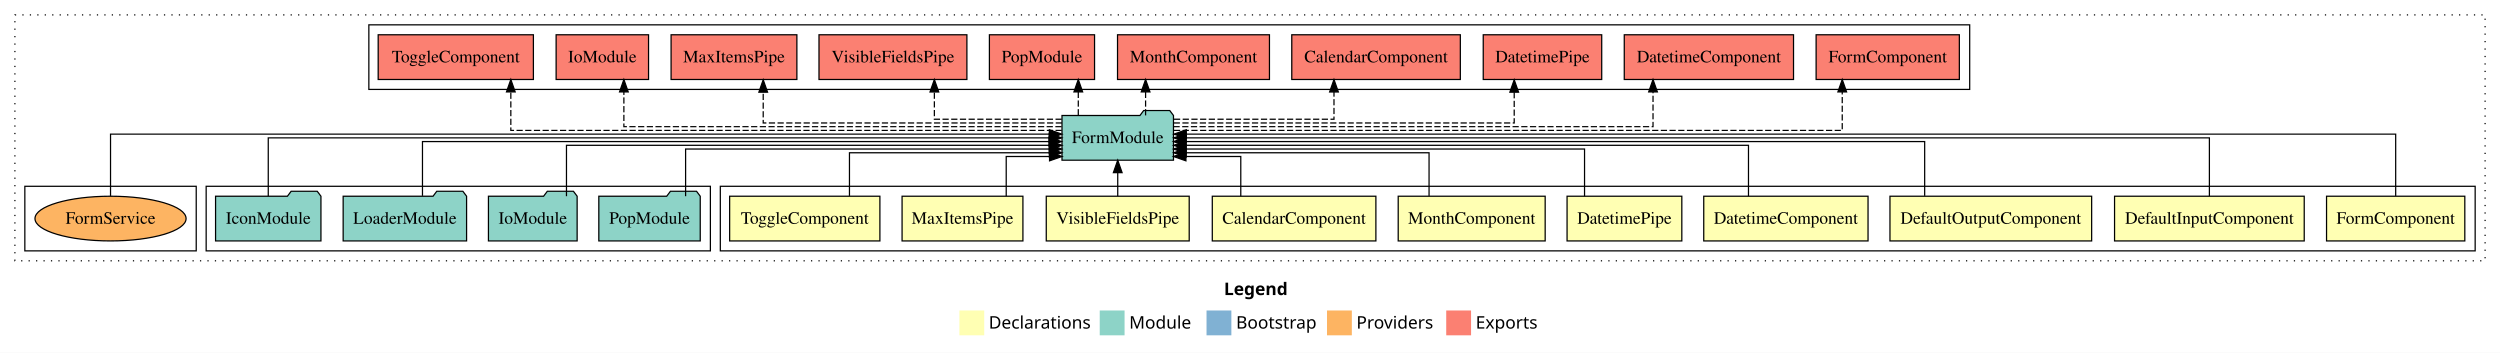
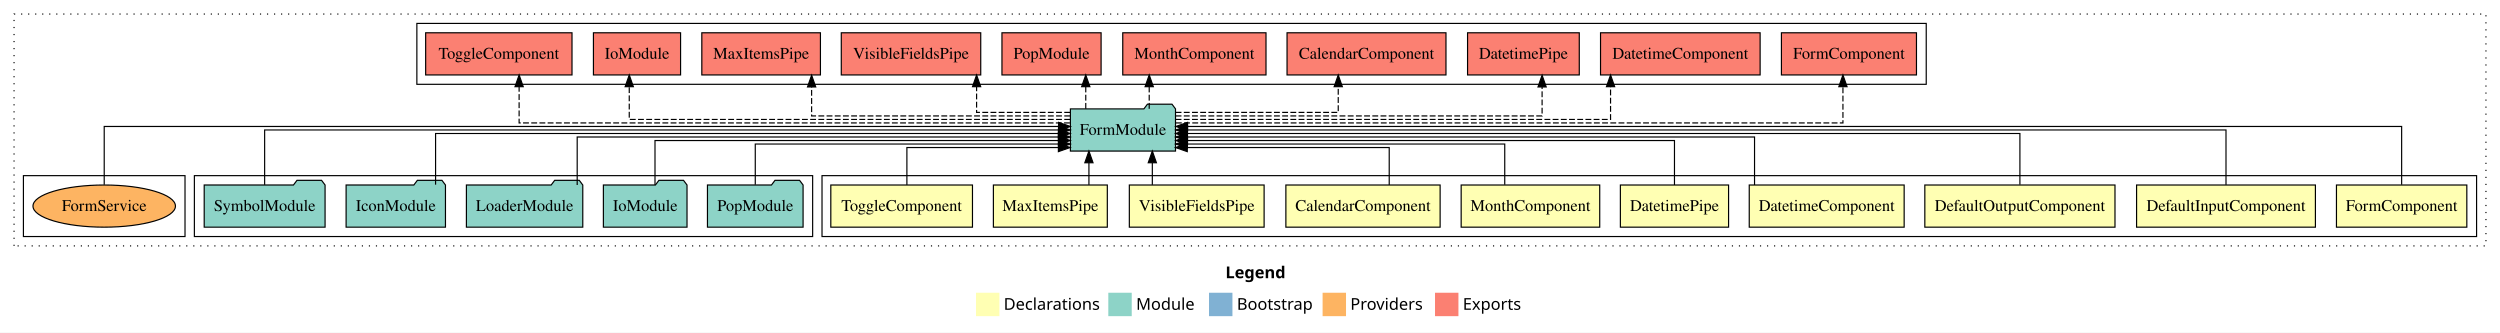
- <svg xmlns="http://www.w3.org/2000/svg" width="2013pt" height="284pt" viewBox="0.00 0.00 2013.00 284.00">
+ <svg xmlns="http://www.w3.org/2000/svg" width="2135pt" height="284pt" viewBox="0.00 0.00 2135.00 284.00">
  <g id="graph0" class="graph" transform="scale(1 1) rotate(0) translate(4 280)">
-     <polygon fill="#ffffff" stroke="transparent" points="-4,4 -4,-280 2009,-280 2009,4 -4,4" />
-     <text text-anchor="start" x="981.509" y="-42.4" font-family="sans-serif" font-weight="bold" font-size="14.00" fill="#000000">Legend</text>
-     <polygon fill="#ffffb3" stroke="transparent" points="768.5,-10 768.5,-30 788.5,-30 788.5,-10 768.5,-10" />
-     <text text-anchor="start" x="792.129" y="-15.4" font-family="sans-serif" font-size="14.00" fill="#000000">  Declarations</text>
-     <polygon fill="#8dd3c7" stroke="transparent" points="881.5,-10 881.5,-30 901.5,-30 901.5,-10 881.5,-10" />
-     <text text-anchor="start" x="905.225" y="-15.4" font-family="sans-serif" font-size="14.00" fill="#000000">  Module</text>
-     <polygon fill="#80b1d3" stroke="transparent" points="967.5,-10 967.5,-30 987.5,-30 987.5,-10 967.5,-10" />
-     <text text-anchor="start" x="991.281" y="-15.4" font-family="sans-serif" font-size="14.00" fill="#000000">  Bootstrap</text>
-     <polygon fill="#fdb462" stroke="transparent" points="1064.5,-10 1064.5,-30 1084.5,-30 1084.5,-10 1064.5,-10" />
-     <text text-anchor="start" x="1088.173" y="-15.4" font-family="sans-serif" font-size="14.00" fill="#000000">  Providers</text>
-     <polygon fill="#fb8072" stroke="transparent" points="1160.5,-10 1160.5,-30 1180.5,-30 1180.5,-10 1160.5,-10" />
-     <text text-anchor="start" x="1184.226" y="-15.4" font-family="sans-serif" font-size="14.00" fill="#000000">  Exports</text>
+     <polygon fill="#ffffff" stroke="transparent" points="-4,4 -4,-280 2131,-280 2131,4 -4,4" />
+     <text text-anchor="start" x="1042.509" y="-42.4" font-family="sans-serif" font-weight="bold" font-size="14.00" fill="#000000">Legend</text>
+     <polygon fill="#ffffb3" stroke="transparent" points="829.5,-10 829.5,-30 849.5,-30 849.5,-10 829.5,-10" />
+     <text text-anchor="start" x="853.129" y="-15.4" font-family="sans-serif" font-size="14.00" fill="#000000">  Declarations</text>
+     <polygon fill="#8dd3c7" stroke="transparent" points="942.5,-10 942.5,-30 962.5,-30 962.5,-10 942.5,-10" />
+     <text text-anchor="start" x="966.225" y="-15.4" font-family="sans-serif" font-size="14.00" fill="#000000">  Module</text>
+     <polygon fill="#80b1d3" stroke="transparent" points="1028.5,-10 1028.5,-30 1048.5,-30 1048.5,-10 1028.5,-10" />
+     <text text-anchor="start" x="1052.281" y="-15.4" font-family="sans-serif" font-size="14.00" fill="#000000">  Bootstrap</text>
+     <polygon fill="#fdb462" stroke="transparent" points="1125.5,-10 1125.5,-30 1145.5,-30 1145.5,-10 1125.5,-10" />
+     <text text-anchor="start" x="1149.173" y="-15.4" font-family="sans-serif" font-size="14.00" fill="#000000">  Providers</text>
+     <polygon fill="#fb8072" stroke="transparent" points="1221.5,-10 1221.5,-30 1241.5,-30 1241.5,-10 1221.5,-10" />
+     <text text-anchor="start" x="1245.226" y="-15.4" font-family="sans-serif" font-size="14.00" fill="#000000">  Exports</text>
    <g id="clust1" class="cluster">
-       <polygon fill="none" stroke="#000000" stroke-dasharray="1,5" points="8,-70 8,-268 1997,-268 1997,-70 8,-70" />
+       <polygon fill="none" stroke="#000000" stroke-dasharray="1,5" points="8,-70 8,-268 2119,-268 2119,-70 8,-70" />
    </g>
    <g id="clust2" class="cluster">
-       <polygon fill="none" stroke="#000000" points="576,-78 576,-130 1989,-130 1989,-78 576,-78" />
+       <polygon fill="none" stroke="#000000" points="698,-78 698,-130 2111,-130 2111,-78 698,-78" />
    </g>
    <g id="clust13" class="cluster">
-       <polygon fill="none" stroke="#000000" points="162,-78 162,-130 568,-130 568,-78 162,-78" />
+       <polygon fill="none" stroke="#000000" points="162,-78 162,-130 690,-130 690,-78 162,-78" />
    </g>
    <g id="clust14" class="cluster">
-       <polygon fill="none" stroke="#000000" points="293,-208 293,-260 1582,-260 1582,-208 293,-208" />
+       <polygon fill="none" stroke="#000000" points="352,-208 352,-260 1641,-260 1641,-208 352,-208" />
    </g>
    <g id="clust16" class="cluster">
      <polygon fill="none" stroke="#000000" points="16,-78 16,-130 154,-130 154,-78 16,-78" />
    </g>
    <g id="node1" class="node">
-       <polygon fill="#ffffb3" stroke="#000000" points="1980.667,-122 1869.333,-122 1869.333,-86 1980.667,-86 1980.667,-122" />
-       <text text-anchor="middle" x="1925" y="-99.8" font-family="Times,serif" font-size="14.00" fill="#000000">FormComponent</text>
+       <polygon fill="#ffffb3" stroke="#000000" points="2102.667,-122 1991.333,-122 1991.333,-86 2102.667,-86 2102.667,-122" />
+       <text text-anchor="middle" x="2047" y="-99.8" font-family="Times,serif" font-size="14.00" fill="#000000">FormComponent</text>
    </g>
    <g id="node11" class="node">
-       <polygon fill="#8dd3c7" stroke="#000000" points="940.884,-187 937.884,-191 916.884,-191 913.884,-187 851.116,-187 851.116,-151 940.884,-151 940.884,-187" />
-       <text text-anchor="middle" x="896" y="-164.8" font-family="Times,serif" font-size="14.00" fill="#000000">FormModule</text>
+       <polygon fill="#8dd3c7" stroke="#000000" points="999.884,-187 996.884,-191 975.884,-191 972.884,-187 910.116,-187 910.116,-151 999.884,-151 999.884,-187" />
+       <text text-anchor="middle" x="955" y="-164.8" font-family="Times,serif" font-size="14.00" fill="#000000">FormModule</text>
    </g>
    <g id="edge1" class="edge">
-       <path fill="none" stroke="#000000" d="M1925,-122.223C1925,-142.365 1925,-172 1925,-172 1925,-172 951.209,-172 951.209,-172" />
-       <polygon fill="#000000" stroke="#000000" points="951.209,-168.5 941.209,-172 951.209,-175.5 951.209,-168.5" />
+       <path fill="none" stroke="#000000" d="M2047,-122.223C2047,-142.365 2047,-172 2047,-172 2047,-172 1010.187,-172 1010.187,-172" />
+       <polygon fill="#000000" stroke="#000000" points="1010.187,-168.5 1000.187,-172 1010.187,-175.5 1010.187,-168.5" />
    </g>
    <g id="node2" class="node">
-       <polygon fill="#ffffb3" stroke="#000000" points="1851.361,-122 1698.639,-122 1698.639,-86 1851.361,-86 1851.361,-122" />
-       <text text-anchor="middle" x="1775" y="-99.8" font-family="Times,serif" font-size="14.00" fill="#000000">DefaultInputComponent</text>
+       <polygon fill="#ffffb3" stroke="#000000" points="1973.361,-122 1820.639,-122 1820.639,-86 1973.361,-86 1973.361,-122" />
+       <text text-anchor="middle" x="1897" y="-99.8" font-family="Times,serif" font-size="14.00" fill="#000000">DefaultInputComponent</text>
    </g>
    <g id="edge2" class="edge">
-       <path fill="none" stroke="#000000" d="M1775,-122.106C1775,-141.339 1775,-169 1775,-169 1775,-169 951.103,-169 951.103,-169" />
-       <polygon fill="#000000" stroke="#000000" points="951.103,-165.5 941.103,-169 951.103,-172.5 951.103,-165.5" />
+       <path fill="none" stroke="#000000" d="M1897,-122.106C1897,-141.339 1897,-169 1897,-169 1897,-169 1010.117,-169 1010.117,-169" />
+       <polygon fill="#000000" stroke="#000000" points="1010.117,-165.5 1000.117,-169 1010.117,-172.5 1010.117,-165.5" />
    </g>
    <g id="node3" class="node">
-       <polygon fill="#ffffb3" stroke="#000000" points="1680.198,-122 1517.802,-122 1517.802,-86 1680.198,-86 1680.198,-122" />
-       <text text-anchor="middle" x="1599" y="-99.8" font-family="Times,serif" font-size="14.00" fill="#000000">DefaultOutputComponent</text>
+       <polygon fill="#ffffb3" stroke="#000000" points="1802.198,-122 1639.802,-122 1639.802,-86 1802.198,-86 1802.198,-122" />
+       <text text-anchor="middle" x="1721" y="-99.8" font-family="Times,serif" font-size="14.00" fill="#000000">DefaultOutputComponent</text>
    </g>
    <g id="edge3" class="edge">
-       <path fill="none" stroke="#000000" d="M1545.742,-122.267C1545.742,-140.555 1545.742,-166 1545.742,-166 1545.742,-166 950.916,-166 950.916,-166" />
-       <polygon fill="#000000" stroke="#000000" points="950.916,-162.5 940.916,-166 950.916,-169.5 950.916,-162.5" />
+       <path fill="none" stroke="#000000" d="M1721,-122.267C1721,-140.555 1721,-166 1721,-166 1721,-166 1010.057,-166 1010.057,-166" />
+       <polygon fill="#000000" stroke="#000000" points="1010.057,-162.5 1000.057,-166 1010.057,-169.5 1010.057,-162.5" />
    </g>
    <g id="node4" class="node">
-       <polygon fill="#ffffb3" stroke="#000000" points="1500.146,-122 1367.854,-122 1367.854,-86 1500.146,-86 1500.146,-122" />
-       <text text-anchor="middle" x="1434" y="-99.8" font-family="Times,serif" font-size="14.00" fill="#000000">DatetimeComponent</text>
+       <polygon fill="#ffffb3" stroke="#000000" points="1622.146,-122 1489.854,-122 1489.854,-86 1622.146,-86 1622.146,-122" />
+       <text text-anchor="middle" x="1556" y="-99.8" font-family="Times,serif" font-size="14.00" fill="#000000">DatetimeComponent</text>
    </g>
    <g id="edge4" class="edge">
-       <path fill="none" stroke="#000000" d="M1403.875,-122.022C1403.875,-139.373 1403.875,-163 1403.875,-163 1403.875,-163 951.071,-163 951.071,-163" />
-       <polygon fill="#000000" stroke="#000000" points="951.071,-159.5 941.071,-163 951.071,-166.5 951.071,-159.5" />
+       <path fill="none" stroke="#000000" d="M1494.375,-122.022C1494.375,-139.373 1494.375,-163 1494.375,-163 1494.375,-163 1010.059,-163 1010.059,-163" />
+       <polygon fill="#000000" stroke="#000000" points="1010.059,-159.5 1000.059,-163 1010.059,-166.5 1010.059,-159.5" />
    </g>
    <g id="node5" class="node">
-       <polygon fill="#ffffb3" stroke="#000000" points="1350.201,-122 1257.799,-122 1257.799,-86 1350.201,-86 1350.201,-122" />
-       <text text-anchor="middle" x="1304" y="-99.8" font-family="Times,serif" font-size="14.00" fill="#000000">DatetimePipe</text>
+       <polygon fill="#ffffb3" stroke="#000000" points="1472.201,-122 1379.799,-122 1379.799,-86 1472.201,-86 1472.201,-122" />
+       <text text-anchor="middle" x="1426" y="-99.8" font-family="Times,serif" font-size="14.00" fill="#000000">DatetimePipe</text>
    </g>
    <g id="edge5" class="edge">
-       <path fill="none" stroke="#000000" d="M1271.875,-122.027C1271.875,-138.398 1271.875,-160 1271.875,-160 1271.875,-160 950.966,-160 950.966,-160" />
-       <polygon fill="#000000" stroke="#000000" points="950.966,-156.5 940.966,-160 950.966,-163.5 950.966,-156.5" />
+       <path fill="none" stroke="#000000" d="M1426,-122.027C1426,-138.398 1426,-160 1426,-160 1426,-160 1010.162,-160 1010.162,-160" />
+       <polygon fill="#000000" stroke="#000000" points="1010.162,-156.5 1000.162,-160 1010.161,-163.5 1010.162,-156.5" />
    </g>
    <g id="node6" class="node">
-       <polygon fill="#ffffb3" stroke="#000000" points="1240.168,-122 1121.832,-122 1121.832,-86 1240.168,-86 1240.168,-122" />
-       <text text-anchor="middle" x="1181" y="-99.8" font-family="Times,serif" font-size="14.00" fill="#000000">MonthComponent</text>
+       <polygon fill="#ffffb3" stroke="#000000" points="1362.168,-122 1243.832,-122 1243.832,-86 1362.168,-86 1362.168,-122" />
+       <text text-anchor="middle" x="1303" y="-99.8" font-family="Times,serif" font-size="14.00" fill="#000000">MonthComponent</text>
    </g>
    <g id="edge6" class="edge">
-       <path fill="none" stroke="#000000" d="M1146.674,-122.24C1146.674,-137.571 1146.674,-157 1146.674,-157 1146.674,-157 951.105,-157 951.105,-157" />
-       <polygon fill="#000000" stroke="#000000" points="951.105,-153.5 941.105,-157 951.105,-160.5 951.105,-153.5" />
+       <path fill="none" stroke="#000000" d="M1281.05,-122.24C1281.05,-137.571 1281.05,-157 1281.05,-157 1281.05,-157 1009.994,-157 1009.994,-157" />
+       <polygon fill="#000000" stroke="#000000" points="1009.994,-153.5 999.994,-157 1009.994,-160.5 1009.994,-153.5" />
    </g>
    <g id="node7" class="node">
-       <polygon fill="#ffffb3" stroke="#000000" points="1103.864,-122 972.136,-122 972.136,-86 1103.864,-86 1103.864,-122" />
-       <text text-anchor="middle" x="1038" y="-99.8" font-family="Times,serif" font-size="14.00" fill="#000000">CalendarComponent</text>
+       <polygon fill="#ffffb3" stroke="#000000" points="1225.864,-122 1094.136,-122 1094.136,-86 1225.864,-86 1225.864,-122" />
+       <text text-anchor="middle" x="1160" y="-99.8" font-family="Times,serif" font-size="14.00" fill="#000000">CalendarComponent</text>
    </g>
    <g id="edge7" class="edge">
-       <path fill="none" stroke="#000000" d="M995.076,-122.051C995.076,-136.373 995.076,-154 995.076,-154 995.076,-154 950.9,-154 950.9,-154" />
-       <polygon fill="#000000" stroke="#000000" points="950.9,-150.5 940.9,-154 950.9,-157.5 950.9,-150.5" />
+       <path fill="none" stroke="#000000" d="M1182.394,-122.051C1182.394,-136.373 1182.394,-154 1182.394,-154 1182.394,-154 1009.926,-154 1009.926,-154" />
+       <polygon fill="#000000" stroke="#000000" points="1009.926,-150.5 999.926,-154 1009.926,-157.5 1009.926,-150.5" />
    </g>
    <g id="node8" class="node">
-       <polygon fill="#ffffb3" stroke="#000000" points="953.549,-122 838.451,-122 838.451,-86 953.549,-86 953.549,-122" />
-       <text text-anchor="middle" x="896" y="-99.8" font-family="Times,serif" font-size="14.00" fill="#000000">VisibleFieldsPipe</text>
+       <polygon fill="#ffffb3" stroke="#000000" points="1075.549,-122 960.451,-122 960.451,-86 1075.549,-86 1075.549,-122" />
+       <text text-anchor="middle" x="1018" y="-99.8" font-family="Times,serif" font-size="14.00" fill="#000000">VisibleFieldsPipe</text>
    </g>
    <g id="edge8" class="edge">
-       <path fill="none" stroke="#000000" d="M896,-122.106C896,-122.106 896,-140.991 896,-140.991" />
-       <polygon fill="#000000" stroke="#000000" points="892.5,-140.991 896,-150.991 899.5,-140.991 892.5,-140.991" />
+       <path fill="none" stroke="#000000" d="M980.084,-122.106C980.084,-122.106 980.084,-140.991 980.084,-140.991" />
+       <polygon fill="#000000" stroke="#000000" points="976.584,-140.991 980.084,-150.991 983.584,-140.991 976.584,-140.991" />
    </g>
    <g id="node9" class="node">
-       <polygon fill="#ffffb3" stroke="#000000" points="819.649,-122 722.351,-122 722.351,-86 819.649,-86 819.649,-122" />
-       <text text-anchor="middle" x="771" y="-99.8" font-family="Times,serif" font-size="14.00" fill="#000000">MaxItemsPipe</text>
+       <polygon fill="#ffffb3" stroke="#000000" points="941.649,-122 844.351,-122 844.351,-86 941.649,-86 941.649,-122" />
+       <text text-anchor="middle" x="893" y="-99.8" font-family="Times,serif" font-size="14.00" fill="#000000">MaxItemsPipe</text>
    </g>
    <g id="edge9" class="edge">
-       <path fill="none" stroke="#000000" d="M806.204,-122.051C806.204,-136.373 806.204,-154 806.204,-154 806.204,-154 841.102,-154 841.102,-154" />
-       <polygon fill="#000000" stroke="#000000" points="841.102,-157.5 851.102,-154 841.102,-150.5 841.102,-157.5" />
+       <path fill="none" stroke="#000000" d="M925.941,-122.106C925.941,-122.106 925.941,-140.991 925.941,-140.991" />
+       <polygon fill="#000000" stroke="#000000" points="922.441,-140.991 925.941,-150.991 929.441,-140.991 922.441,-140.991" />
    </g>
    <g id="node10" class="node">
-       <polygon fill="#ffffb3" stroke="#000000" points="704.49,-122 583.51,-122 583.51,-86 704.49,-86 704.49,-122" />
-       <text text-anchor="middle" x="644" y="-99.8" font-family="Times,serif" font-size="14.00" fill="#000000">ToggleComponent</text>
+       <polygon fill="#ffffb3" stroke="#000000" points="826.49,-122 705.51,-122 705.51,-86 826.49,-86 826.49,-122" />
+       <text text-anchor="middle" x="766" y="-99.8" font-family="Times,serif" font-size="14.00" fill="#000000">ToggleComponent</text>
    </g>
    <g id="edge10" class="edge">
-       <path fill="none" stroke="#000000" d="M679.986,-122.24C679.986,-137.571 679.986,-157 679.986,-157 679.986,-157 840.979,-157 840.979,-157" />
-       <polygon fill="#000000" stroke="#000000" points="840.979,-160.5 850.979,-157 840.979,-153.5 840.979,-160.5" />
+       <path fill="none" stroke="#000000" d="M770.486,-122.051C770.486,-136.373 770.486,-154 770.486,-154 770.486,-154 899.863,-154 899.863,-154" />
+       <polygon fill="#000000" stroke="#000000" points="899.863,-157.5 909.863,-154 899.863,-150.5 899.863,-157.5" />
+     </g>
+     <g id="node17" class="node">
+       <polygon fill="#fb8072" stroke="#000000" points="1632.666,-252 1517.334,-252 1517.334,-216 1632.666,-216 1632.666,-252" />
+       <text text-anchor="middle" x="1575" y="-229.8" font-family="Times,serif" font-size="14.00" fill="#000000">FormComponent </text>
+     </g>
+     <g id="edge16" class="edge">
+       <path fill="none" stroke="#000000" stroke-dasharray="5,2" d="M1000.213,-175C1142.209,-175 1569.87,-175 1569.87,-175 1569.87,-175 1569.87,-205.977 1569.87,-205.977" />
+       <polygon fill="#000000" stroke="#000000" points="1566.37,-205.977 1569.87,-215.977 1573.37,-205.977 1566.37,-205.977" />
+     </g>
+     <g id="node18" class="node">
+       <polygon fill="#fb8072" stroke="#000000" points="1499.145,-252 1362.855,-252 1362.855,-216 1499.145,-216 1499.145,-252" />
+       <text text-anchor="middle" x="1431" y="-229.8" font-family="Times,serif" font-size="14.00" fill="#000000">DatetimeComponent </text>
+     </g>
+     <g id="edge17" class="edge">
+       <path fill="none" stroke="#000000" stroke-dasharray="5,2" d="M999.959,-178C1107.635,-178 1371.414,-178 1371.414,-178 1371.414,-178 1371.414,-205.973 1371.414,-205.973" />
+       <polygon fill="#000000" stroke="#000000" points="1367.914,-205.973 1371.414,-215.973 1374.914,-205.973 1367.914,-205.973" />
+     </g>
+     <g id="node19" class="node">
+       <polygon fill="#fb8072" stroke="#000000" points="1344.701,-252 1249.299,-252 1249.299,-216 1344.701,-216 1344.701,-252" />
+       <text text-anchor="middle" x="1297" y="-229.8" font-family="Times,serif" font-size="14.00" fill="#000000">DatetimePipe </text>
+     </g>
+     <g id="edge18" class="edge">
+       <path fill="none" stroke="#000000" stroke-dasharray="5,2" d="M999.972,-181C1096.11,-181 1312.95,-181 1312.95,-181 1312.95,-181 1312.95,-205.76 1312.95,-205.76" />
+       <polygon fill="#000000" stroke="#000000" points="1309.45,-205.76 1312.95,-215.76 1316.45,-205.76 1309.45,-205.76" />
+     </g>
+     <g id="node20" class="node">
+       <polygon fill="#fb8072" stroke="#000000" points="1230.864,-252 1095.136,-252 1095.136,-216 1230.864,-216 1230.864,-252" />
+       <text text-anchor="middle" x="1163" y="-229.8" font-family="Times,serif" font-size="14.00" fill="#000000">CalendarComponent </text>
+     </g>
+     <g id="edge19" class="edge">
+       <path fill="none" stroke="#000000" stroke-dasharray="5,2" d="M999.976,-184C1054.407,-184 1138.856,-184 1138.856,-184 1138.856,-184 1138.856,-205.949 1138.856,-205.949" />
+       <polygon fill="#000000" stroke="#000000" points="1135.356,-205.949 1138.856,-215.949 1142.356,-205.949 1135.356,-205.949" />
+     </g>
+     <g id="node21" class="node">
+       <polygon fill="#fb8072" stroke="#000000" points="1077.168,-252 954.832,-252 954.832,-216 1077.168,-216 1077.168,-252" />
+       <text text-anchor="middle" x="1016" y="-229.8" font-family="Times,serif" font-size="14.00" fill="#000000">MonthComponent </text>
+     </g>
+     <g id="edge20" class="edge">
+       <path fill="none" stroke="#000000" stroke-dasharray="5,2" d="M977.429,-187.106C977.429,-187.106 977.429,-205.991 977.429,-205.991" />
+       <polygon fill="#000000" stroke="#000000" points="973.929,-205.991 977.429,-215.991 980.929,-205.991 973.929,-205.991" />
+     </g>
+     <g id="node22" class="node">
+       <polygon fill="#fb8072" stroke="#000000" points="936.333,-252 851.667,-252 851.667,-216 936.333,-216 936.333,-252" />
+       <text text-anchor="middle" x="894" y="-229.8" font-family="Times,serif" font-size="14.00" fill="#000000">PopModule </text>
+     </g>
+     <g id="edge21" class="edge">
+       <path fill="none" stroke="#000000" stroke-dasharray="5,2" d="M923.237,-187.106C923.237,-187.106 923.237,-205.991 923.237,-205.991" />
+       <polygon fill="#000000" stroke="#000000" points="919.737,-205.991 923.237,-215.991 926.737,-205.991 919.737,-205.991" />
+     </g>
+     <g id="node23" class="node">
+       <polygon fill="#fb8072" stroke="#000000" points="833.548,-252 714.452,-252 714.452,-216 833.548,-216 833.548,-252" />
+       <text text-anchor="middle" x="774" y="-229.8" font-family="Times,serif" font-size="14.00" fill="#000000">VisibleFieldsPipe </text>
+     </g>
+     <g id="edge22" class="edge">
+       <path fill="none" stroke="#000000" stroke-dasharray="5,2" d="M909.876,-184C874.074,-184 830.01,-184 830.01,-184 830.01,-184 830.01,-205.949 830.01,-205.949" />
+       <polygon fill="#000000" stroke="#000000" points="826.51,-205.949 830.01,-215.949 833.51,-205.949 826.51,-205.949" />
+     </g>
+     <g id="node24" class="node">
+       <polygon fill="#fb8072" stroke="#000000" points="696.648,-252 595.352,-252 595.352,-216 696.648,-216 696.648,-252" />
+       <text text-anchor="middle" x="646" y="-229.8" font-family="Times,serif" font-size="14.00" fill="#000000">MaxItemsPipe </text>
+     </g>
+     <g id="edge23" class="edge">
+       <path fill="none" stroke="#000000" stroke-dasharray="5,2" d="M909.897,-181C834.04,-181 689.12,-181 689.12,-181 689.12,-181 689.12,-205.76 689.12,-205.76" />
+       <polygon fill="#000000" stroke="#000000" points="685.62,-205.76 689.12,-215.76 692.62,-205.76 685.62,-205.76" />
+     </g>
+     <g id="node25" class="node">
+       <polygon fill="#fb8072" stroke="#000000" points="577.211,-252 502.789,-252 502.789,-216 577.211,-216 577.211,-252" />
+       <text text-anchor="middle" x="540" y="-229.8" font-family="Times,serif" font-size="14.00" fill="#000000">IoModule </text>
+     </g>
+     <g id="edge24" class="edge">
+       <path fill="none" stroke="#000000" stroke-dasharray="5,2" d="M909.879,-178C801.113,-178 533.382,-178 533.382,-178 533.382,-178 533.382,-205.973 533.382,-205.973" />
+       <polygon fill="#000000" stroke="#000000" points="529.882,-205.973 533.382,-215.973 536.882,-205.973 529.882,-205.973" />
+     </g>
+     <g id="node26" class="node">
+       <polygon fill="#fb8072" stroke="#000000" points="484.491,-252 359.509,-252 359.509,-216 484.491,-216 484.491,-252" />
+       <text text-anchor="middle" x="422" y="-229.8" font-family="Times,serif" font-size="14.00" fill="#000000">ToggleComponent </text>
+     </g>
+     <g id="edge25" class="edge">
+       <path fill="none" stroke="#000000" stroke-dasharray="5,2" d="M909.689,-175C783.855,-175 439.325,-175 439.325,-175 439.325,-175 439.325,-205.977 439.325,-205.977" />
+       <polygon fill="#000000" stroke="#000000" points="435.824,-205.977 439.325,-215.977 442.824,-205.977 435.824,-205.977" />
+     </g>
+     <g id="node12" class="node">
+       <polygon fill="#8dd3c7" stroke="#000000" points="681.833,-122 678.833,-126 657.833,-126 654.833,-122 600.167,-122 600.167,-86 681.833,-86 681.833,-122" />
+       <text text-anchor="middle" x="641" y="-99.8" font-family="Times,serif" font-size="14.00" fill="#000000">PopModule</text>
+     </g>
+     <g id="edge11" class="edge">
+       <path fill="none" stroke="#000000" d="M641,-122.24C641,-137.571 641,-157 641,-157 641,-157 900.011,-157 900.011,-157" />
+       <polygon fill="#000000" stroke="#000000" points="900.011,-160.5 910.011,-157 900.011,-153.5 900.011,-160.5" />
+     </g>
+     <g id="node13" class="node">
+       <polygon fill="#8dd3c7" stroke="#000000" points="582.711,-122 579.711,-126 558.711,-126 555.711,-122 511.289,-122 511.289,-86 582.711,-86 582.711,-122" />
+       <text text-anchor="middle" x="547" y="-99.8" font-family="Times,serif" font-size="14.00" fill="#000000">IoModule</text>
+     </g>
+     <g id="edge12" class="edge">
+       <path fill="none" stroke="#000000" d="M555.368,-122.027C555.368,-138.398 555.368,-160 555.368,-160 555.368,-160 899.934,-160 899.934,-160" />
+       <polygon fill="#000000" stroke="#000000" points="899.934,-163.5 909.934,-160 899.934,-156.5 899.934,-163.5" />
+     </g>
+     <g id="node14" class="node">
+       <polygon fill="#8dd3c7" stroke="#000000" points="493.692,-122 490.692,-126 469.692,-126 466.692,-122 394.308,-122 394.308,-86 493.692,-86 493.692,-122" />
+       <text text-anchor="middle" x="444" y="-99.8" font-family="Times,serif" font-size="14.00" fill="#000000">LoaderModule</text>
+     </g>
+     <g id="edge13" class="edge">
+       <path fill="none" stroke="#000000" d="M488.921,-122.022C488.921,-139.373 488.921,-163 488.921,-163 488.921,-163 899.887,-163 899.887,-163" />
+       <polygon fill="#000000" stroke="#000000" points="899.887,-166.5 909.887,-163 899.887,-159.5 899.887,-166.5" />
+     </g>
+     <g id="node15" class="node">
+       <polygon fill="#8dd3c7" stroke="#000000" points="376.426,-122 373.426,-126 352.426,-126 349.426,-122 291.574,-122 291.574,-86 376.426,-86 376.426,-122" />
+       <text text-anchor="middle" x="334" y="-99.8" font-family="Times,serif" font-size="14.00" fill="#000000">IconModule</text>
+     </g>
+     <g id="edge14" class="edge">
+       <path fill="none" stroke="#000000" d="M367.984,-122.267C367.984,-140.555 367.984,-166 367.984,-166 367.984,-166 899.913,-166 899.913,-166" />
+       <polygon fill="#000000" stroke="#000000" points="899.913,-169.5 909.913,-166 899.913,-162.5 899.913,-169.5" />
    </g>
    <g id="node16" class="node">
-       <polygon fill="#fb8072" stroke="#000000" points="1573.666,-252 1458.334,-252 1458.334,-216 1573.666,-216 1573.666,-252" />
-       <text text-anchor="middle" x="1516" y="-229.8" font-family="Times,serif" font-size="14.00" fill="#000000">FormComponent </text>
+       <polygon fill="#8dd3c7" stroke="#000000" points="273.614,-122 270.614,-126 249.614,-126 246.614,-122 170.386,-122 170.386,-86 273.614,-86 273.614,-122" />
+       <text text-anchor="middle" x="222" y="-99.8" font-family="Times,serif" font-size="14.00" fill="#000000">SymbolModule</text>
    </g>
    <g id="edge15" class="edge">
-       <path fill="none" stroke="#000000" stroke-dasharray="5,2" d="M941.291,-175C1078.356,-175 1479.37,-175 1479.37,-175 1479.37,-175 1479.37,-205.977 1479.37,-205.977" />
-       <polygon fill="#000000" stroke="#000000" points="1475.87,-205.977 1479.37,-215.977 1482.87,-205.977 1475.87,-205.977" />
-     </g>
-     <g id="node17" class="node">
-       <polygon fill="#fb8072" stroke="#000000" points="1440.145,-252 1303.855,-252 1303.855,-216 1440.145,-216 1440.145,-252" />
-       <text text-anchor="middle" x="1372" y="-229.8" font-family="Times,serif" font-size="14.00" fill="#000000">DatetimeComponent </text>
-     </g>
-     <g id="edge16" class="edge">
-       <path fill="none" stroke="#000000" stroke-dasharray="5,2" d="M940.906,-178C1051.3,-178 1327.014,-178 1327.014,-178 1327.014,-178 1327.014,-205.973 1327.014,-205.973" />
-       <polygon fill="#000000" stroke="#000000" points="1323.514,-205.973 1327.014,-215.973 1330.514,-205.973 1323.514,-205.973" />
-     </g>
-     <g id="node18" class="node">
-       <polygon fill="#fb8072" stroke="#000000" points="1285.701,-252 1190.299,-252 1190.299,-216 1285.701,-216 1285.701,-252" />
-       <text text-anchor="middle" x="1238" y="-229.8" font-family="Times,serif" font-size="14.00" fill="#000000">DatetimePipe </text>
-     </g>
-     <g id="edge17" class="edge">
-       <path fill="none" stroke="#000000" stroke-dasharray="5,2" d="M941.062,-181C1029.062,-181 1215.242,-181 1215.242,-181 1215.242,-181 1215.242,-205.76 1215.242,-205.76" />
-       <polygon fill="#000000" stroke="#000000" points="1211.742,-205.76 1215.242,-215.76 1218.742,-205.76 1211.742,-205.76" />
-     </g>
-     <g id="node19" class="node">
-       <polygon fill="#fb8072" stroke="#000000" points="1171.864,-252 1036.136,-252 1036.136,-216 1171.864,-216 1171.864,-252" />
-       <text text-anchor="middle" x="1104" y="-229.8" font-family="Times,serif" font-size="14.00" fill="#000000">CalendarComponent </text>
-     </g>
-     <g id="edge18" class="edge">
-       <path fill="none" stroke="#000000" stroke-dasharray="5,2" d="M941.295,-184C992.887,-184 1070.125,-184 1070.125,-184 1070.125,-184 1070.125,-205.949 1070.125,-205.949" />
-       <polygon fill="#000000" stroke="#000000" points="1066.625,-205.949 1070.125,-215.949 1073.625,-205.949 1066.625,-205.949" />
-     </g>
-     <g id="node20" class="node">
-       <polygon fill="#fb8072" stroke="#000000" points="1018.168,-252 895.832,-252 895.832,-216 1018.168,-216 1018.168,-252" />
-       <text text-anchor="middle" x="957" y="-229.8" font-family="Times,serif" font-size="14.00" fill="#000000">MonthComponent </text>
-     </g>
-     <g id="edge19" class="edge">
-       <path fill="none" stroke="#000000" stroke-dasharray="5,2" d="M918.429,-187.106C918.429,-187.106 918.429,-205.991 918.429,-205.991" />
-       <polygon fill="#000000" stroke="#000000" points="914.929,-205.991 918.429,-215.991 921.929,-205.991 914.929,-205.991" />
-     </g>
-     <g id="node21" class="node">
-       <polygon fill="#fb8072" stroke="#000000" points="877.333,-252 792.667,-252 792.667,-216 877.333,-216 877.333,-252" />
-       <text text-anchor="middle" x="835" y="-229.8" font-family="Times,serif" font-size="14.00" fill="#000000">PopModule </text>
-     </g>
-     <g id="edge20" class="edge">
-       <path fill="none" stroke="#000000" stroke-dasharray="5,2" d="M864.237,-187.106C864.237,-187.106 864.237,-205.991 864.237,-205.991" />
-       <polygon fill="#000000" stroke="#000000" points="860.737,-205.991 864.237,-215.991 867.737,-205.991 860.737,-205.991" />
-     </g>
-     <g id="node22" class="node">
-       <polygon fill="#fb8072" stroke="#000000" points="774.548,-252 655.452,-252 655.452,-216 774.548,-216 774.548,-252" />
-       <text text-anchor="middle" x="715" y="-229.8" font-family="Times,serif" font-size="14.00" fill="#000000">VisibleFieldsPipe </text>
-     </g>
-     <g id="edge21" class="edge">
-       <path fill="none" stroke="#000000" stroke-dasharray="5,2" d="M850.898,-184C807.477,-184 748.35,-184 748.35,-184 748.35,-184 748.35,-205.949 748.35,-205.949" />
-       <polygon fill="#000000" stroke="#000000" points="744.85,-205.949 748.35,-215.949 751.85,-205.949 744.85,-205.949" />
-     </g>
-     <g id="node23" class="node">
-       <polygon fill="#fb8072" stroke="#000000" points="637.648,-252 536.352,-252 536.352,-216 637.648,-216 637.648,-252" />
-       <text text-anchor="middle" x="587" y="-229.8" font-family="Times,serif" font-size="14.00" fill="#000000">MaxItemsPipe </text>
-     </g>
-     <g id="edge22" class="edge">
-       <path fill="none" stroke="#000000" stroke-dasharray="5,2" d="M851.083,-181C770.693,-181 610.539,-181 610.539,-181 610.539,-181 610.539,-205.76 610.539,-205.76" />
-       <polygon fill="#000000" stroke="#000000" points="607.039,-205.76 610.539,-215.76 614.039,-205.76 607.039,-205.76" />
-     </g>
-     <g id="node24" class="node">
-       <polygon fill="#fb8072" stroke="#000000" points="518.211,-252 443.789,-252 443.789,-216 518.211,-216 518.211,-252" />
-       <text text-anchor="middle" x="481" y="-229.8" font-family="Times,serif" font-size="14.00" fill="#000000">IoModule </text>
-     </g>
-     <g id="edge23" class="edge">
-       <path fill="none" stroke="#000000" stroke-dasharray="5,2" d="M850.771,-178C746.546,-178 498.344,-178 498.344,-178 498.344,-178 498.344,-205.973 498.344,-205.973" />
-       <polygon fill="#000000" stroke="#000000" points="494.845,-205.973 498.344,-215.973 501.845,-205.973 494.845,-205.973" />
-     </g>
-     <g id="node25" class="node">
-       <polygon fill="#fb8072" stroke="#000000" points="425.491,-252 300.509,-252 300.509,-216 425.491,-216 425.491,-252" />
-       <text text-anchor="middle" x="363" y="-229.8" font-family="Times,serif" font-size="14.00" fill="#000000">ToggleComponent </text>
-     </g>
-     <g id="edge24" class="edge">
-       <path fill="none" stroke="#000000" stroke-dasharray="5,2" d="M850.902,-175C729.925,-175 407.32,-175 407.32,-175 407.32,-175 407.32,-205.977 407.32,-205.977" />
-       <polygon fill="#000000" stroke="#000000" points="403.82,-205.977 407.32,-215.977 410.82,-205.977 403.82,-205.977" />
-     </g>
-     <g id="node12" class="node">
-       <polygon fill="#8dd3c7" stroke="#000000" points="559.833,-122 556.833,-126 535.833,-126 532.833,-122 478.167,-122 478.167,-86 559.833,-86 559.833,-122" />
-       <text text-anchor="middle" x="519" y="-99.8" font-family="Times,serif" font-size="14.00" fill="#000000">PopModule</text>
-     </g>
-     <g id="edge11" class="edge">
-       <path fill="none" stroke="#000000" d="M548.046,-122.027C548.046,-138.398 548.046,-160 548.046,-160 548.046,-160 840.868,-160 840.868,-160" />
-       <polygon fill="#000000" stroke="#000000" points="840.868,-163.5 850.868,-160 840.868,-156.5 840.868,-163.5" />
-     </g>
-     <g id="node13" class="node">
-       <polygon fill="#8dd3c7" stroke="#000000" points="460.711,-122 457.711,-126 436.711,-126 433.711,-122 389.289,-122 389.289,-86 460.711,-86 460.711,-122" />
-       <text text-anchor="middle" x="425" y="-99.8" font-family="Times,serif" font-size="14.00" fill="#000000">IoModule</text>
-     </g>
-     <g id="edge12" class="edge">
-       <path fill="none" stroke="#000000" d="M452.125,-122.022C452.125,-139.373 452.125,-163 452.125,-163 452.125,-163 840.996,-163 840.996,-163" />
-       <polygon fill="#000000" stroke="#000000" points="840.996,-166.5 850.996,-163 840.996,-159.5 840.996,-166.5" />
-     </g>
-     <g id="node14" class="node">
-       <polygon fill="#8dd3c7" stroke="#000000" points="371.692,-122 368.692,-126 347.692,-126 344.692,-122 272.308,-122 272.308,-86 371.692,-86 371.692,-122" />
-       <text text-anchor="middle" x="322" y="-99.8" font-family="Times,serif" font-size="14.00" fill="#000000">LoaderModule</text>
-     </g>
-     <g id="edge13" class="edge">
-       <path fill="none" stroke="#000000" d="M336.175,-122.267C336.175,-140.555 336.175,-166 336.175,-166 336.175,-166 840.661,-166 840.661,-166" />
-       <polygon fill="#000000" stroke="#000000" points="840.662,-169.5 850.661,-166 840.661,-162.5 840.662,-169.5" />
-     </g>
-     <g id="node15" class="node">
-       <polygon fill="#8dd3c7" stroke="#000000" points="254.426,-122 251.426,-126 230.426,-126 227.426,-122 169.574,-122 169.574,-86 254.426,-86 254.426,-122" />
-       <text text-anchor="middle" x="212" y="-99.8" font-family="Times,serif" font-size="14.00" fill="#000000">IconModule</text>
-     </g>
-     <g id="edge14" class="edge">
-       <path fill="none" stroke="#000000" d="M212,-122.106C212,-141.339 212,-169 212,-169 212,-169 840.856,-169 840.856,-169" />
-       <polygon fill="#000000" stroke="#000000" points="840.856,-172.5 850.856,-169 840.856,-165.5 840.856,-172.5" />
-     </g>
-     <g id="node26" class="node">
+       <path fill="none" stroke="#000000" d="M222,-122.106C222,-141.339 222,-169 222,-169 222,-169 899.976,-169 899.976,-169" />
+       <polygon fill="#000000" stroke="#000000" points="899.976,-172.5 909.976,-169 899.976,-165.5 899.976,-172.5" />
+     </g>
+     <g id="node27" class="node">
      <ellipse fill="#fdb462" stroke="#000000" cx="85" cy="-104" rx="60.831" ry="18" />
      <text text-anchor="middle" x="85" y="-99.8" font-family="Times,serif" font-size="14.00" fill="#000000">FormService</text>
    </g>
-     <g id="edge25" class="edge">
-       <path fill="none" stroke="#000000" d="M85,-122.223C85,-142.365 85,-172 85,-172 85,-172 840.951,-172 840.951,-172" />
-       <polygon fill="#000000" stroke="#000000" points="840.951,-175.5 850.951,-172 840.951,-168.5 840.951,-175.5" />
+     <g id="edge26" class="edge">
+       <path fill="none" stroke="#000000" d="M85,-122.223C85,-142.365 85,-172 85,-172 85,-172 900.057,-172 900.057,-172" />
+       <polygon fill="#000000" stroke="#000000" points="900.057,-175.5 910.057,-172 900.057,-168.5 900.057,-175.5" />
    </g>
  </g>
</svg>
